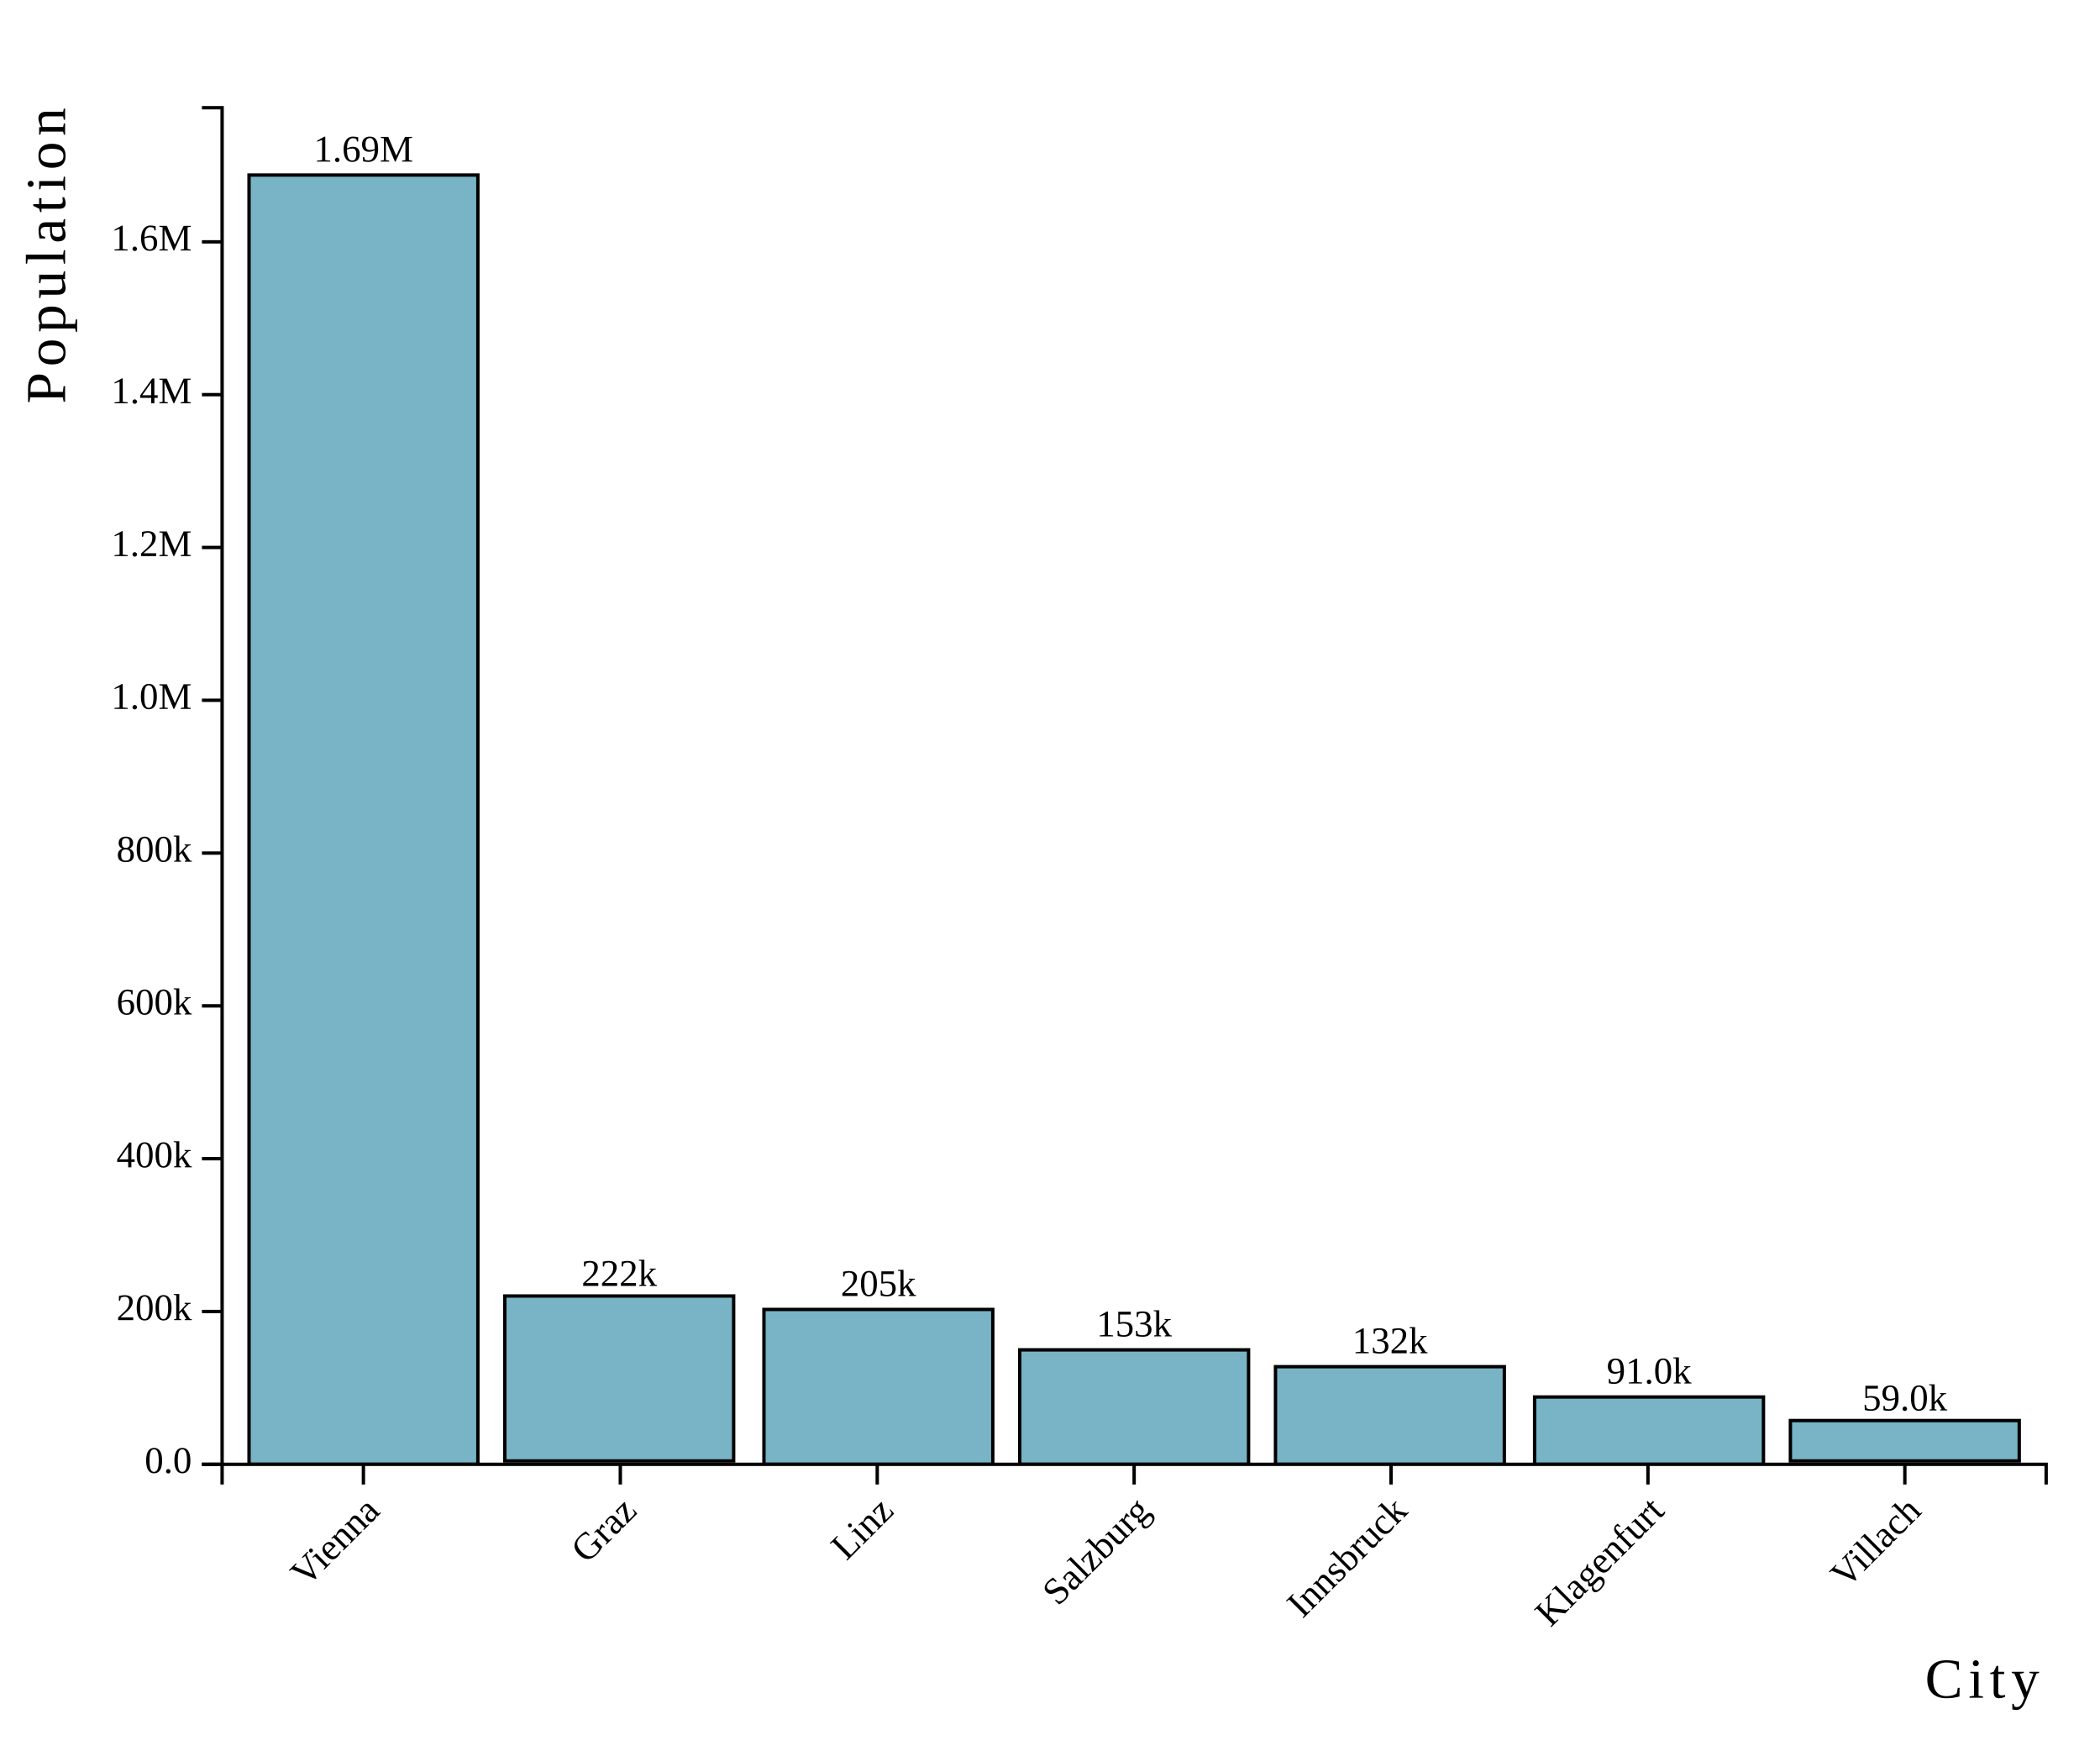
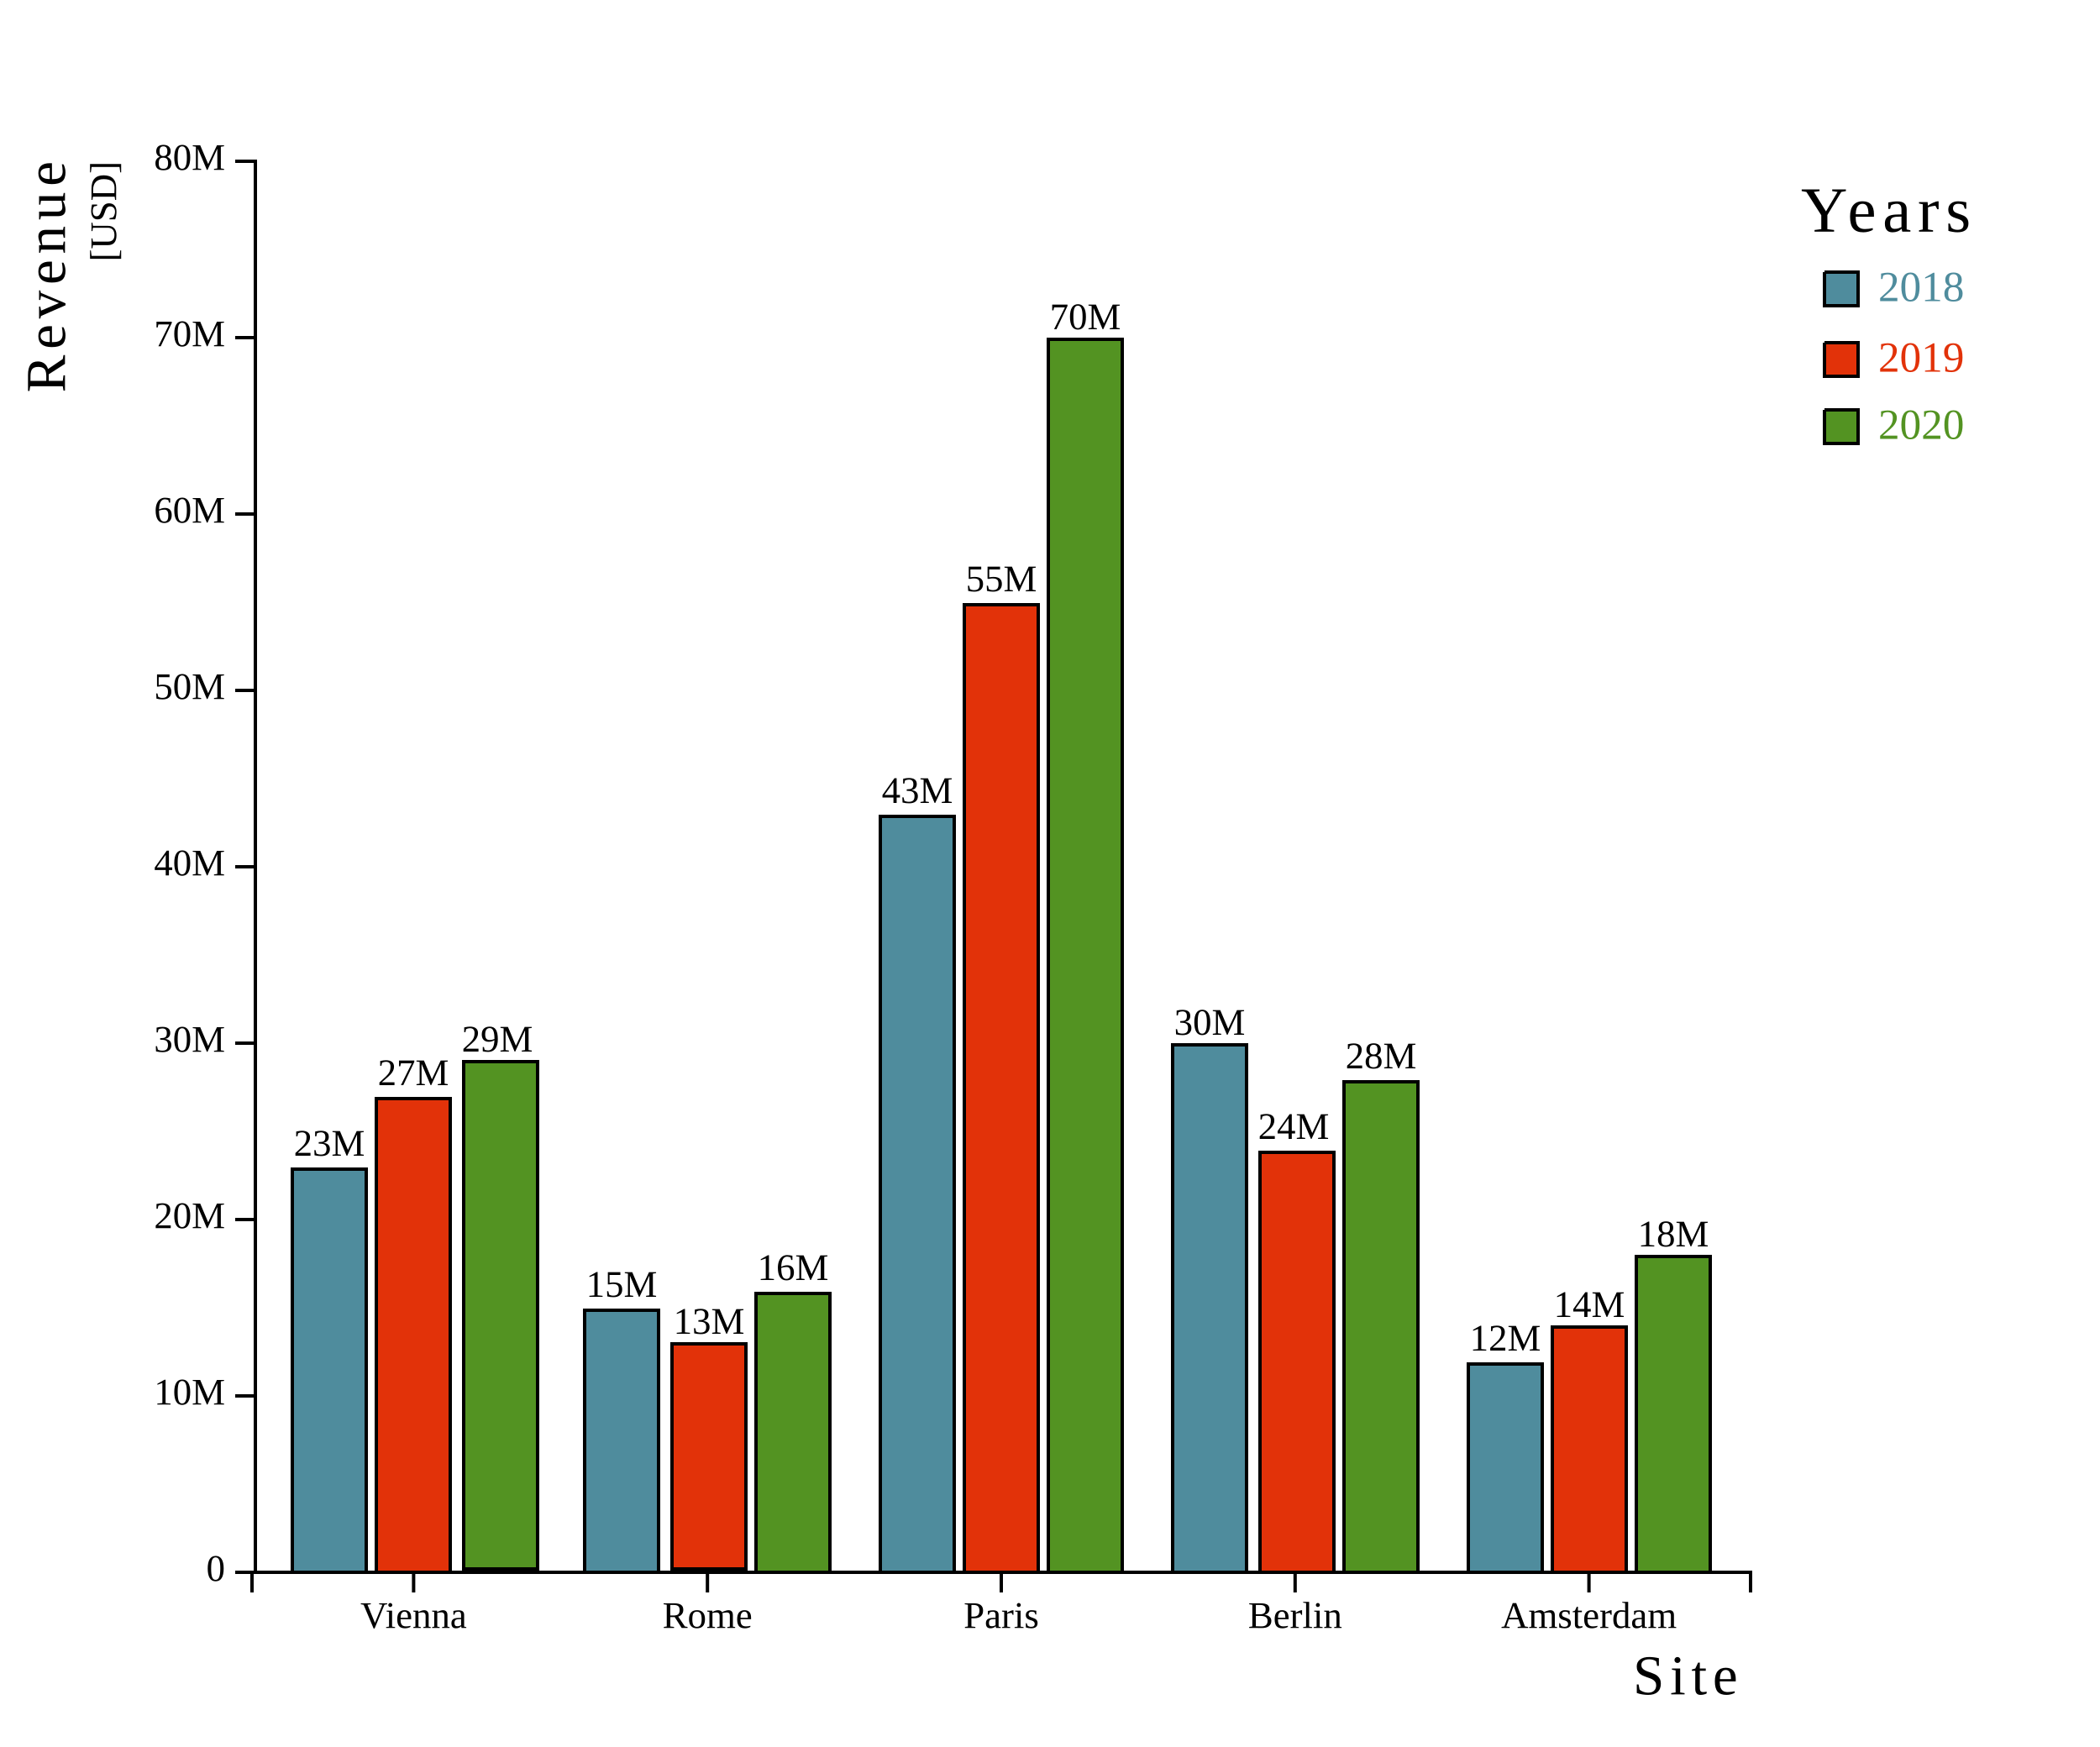
- <svg xmlns="http://www.w3.org/2000/svg" class="chart chart-cartesian chart-bar" data-flipped="false" x="0" y="0" width="624" height="520" display="grid" overflow="hidden">
-   <svg class="draw-area" x="66" y="32" width="542" height="403" display="grid">
-     <rect class="background" x="0" y="0" width="542" height="403" opacity="0" />
-     <g class="series-bar" transform="matrix(1, 0, 0, 1, 0, 0)">
-       <rect class="bar" x="8" y="20" width="68" height="383" data-style="categorical-0" data-category="Vienna" data-key="Vienna" stroke="rgb(0, 0, 0)" fill="rgb(120, 180, 198)" />
-       <rect class="bar" x="84" y="353" width="68" height="49" data-style="categorical-0" data-category="Graz" data-key="Graz" stroke="rgb(0, 0, 0)" fill="rgb(120, 180, 198)" />
-       <rect class="bar" x="161" y="357" width="68" height="46" data-style="categorical-0" data-category="Linz" data-key="Linz" stroke="rgb(0, 0, 0)" fill="rgb(120, 180, 198)" />
-       <rect class="bar" x="237" y="369" width="68" height="34" data-style="categorical-0" data-category="Salzburg" data-key="Salzburg" stroke="rgb(0, 0, 0)" fill="rgb(120, 180, 198)" />
-       <rect class="bar" x="313" y="374" width="68" height="29" data-style="categorical-0" data-category="Innsbruck" data-key="Innsbruck" stroke="rgb(0, 0, 0)" fill="rgb(120, 180, 198)" />
-       <rect class="bar" x="390" y="383" width="68" height="20" data-style="categorical-0" data-category="Klagenfurt" data-key="Klagenfurt" stroke="rgb(0, 0, 0)" fill="rgb(120, 180, 198)" />
-       <rect class="bar" x="466" y="390" width="68" height="12" data-style="categorical-0" data-category="Villach" data-key="Villach" stroke="rgb(0, 0, 0)" fill="rgb(120, 180, 198)" />
-     </g>
-     <g class="series-label series-label-bar" transform="matrix(1, 0, 0, 1, 0, 0)" font-size="11.2px" pointer-events="none">
-       <text class="label" transform="matrix(1, 0, 0, 1, 42, 16)" font-size="1em" opacity="1" data-key="Vienna" data-align-h="center" data-align-v="top" display="block" text-anchor="middle" white-space="nowrap">1.69M</text>
-       <text class="label" transform="matrix(1, 0, 0, 1, 118, 350)" font-size="1em" opacity="1" data-key="Graz" data-align-h="center" data-align-v="top" display="block" text-anchor="middle" white-space="nowrap">222k</text>
-       <text class="label" transform="matrix(1, 0, 0, 1, 195, 353)" font-size="1em" opacity="1" data-key="Linz" data-align-h="center" data-align-v="top" display="block" text-anchor="middle" white-space="nowrap">205k</text>
-       <text class="label" transform="matrix(1, 0, 0, 1, 271, 365)" font-size="1em" opacity="1" data-key="Salzburg" data-align-h="center" data-align-v="top" display="block" text-anchor="middle" white-space="nowrap">153k</text>
-       <text class="label" transform="matrix(1, 0, 0, 1, 347, 370)" font-size="1em" opacity="1" data-key="Innsbruck" data-align-h="center" data-align-v="top" display="block" text-anchor="middle" white-space="nowrap">132k</text>
-       <text class="label" transform="matrix(1, 0, 0, 1, 424, 379)" font-size="1em" opacity="1" data-key="Klagenfurt" data-align-h="center" data-align-v="top" display="block" text-anchor="middle" white-space="nowrap">91.0k</text>
-       <text class="label" transform="matrix(1, 0, 0, 1, 500, 387)" font-size="1em" opacity="1" data-key="Villach" data-align-h="center" data-align-v="top" display="block" text-anchor="middle" white-space="nowrap">59.0k</text>
+ <svg xmlns="http://www.w3.org/2000/svg" class="chart chart-cartesian chart-bar-grouped" data-flipped="false" x="0" y="0" viewBox="0, 0, 625, 520" display="grid" overflow="visible">
+   <svg class="draw-area" x="75" y="48" width="446" height="420" display="grid" overflow="visible">
+     <rect class="background" x="0" y="0" width="446" height="420" opacity="0" overflow="visible" />
+     <g class="series-bar series-bar-grouped" transform="matrix(1, 0, 0, 1, 0, 0)" overflow="visible">
+       <rect class="bar" x="12" y="300" width="22" height="120" data-style="categorical-0" data-category="Vienna" data-key="Vienna/2018" data-subcategory="2018" fill="rgb(79, 140, 157)" overflow="visible" stroke="rgb(0, 0, 0)" />
+       <rect class="bar" x="37" y="279" width="22" height="141" data-style="categorical-1" data-category="Vienna" data-key="Vienna/2019" data-subcategory="2019" fill="rgb(226, 50, 9)" overflow="visible" stroke="rgb(0, 0, 0)" />
+       <rect class="bar" x="63" y="268" width="22" height="151" data-style="categorical-2" data-category="Vienna" data-key="Vienna/2020" data-subcategory="2020" fill="rgb(83, 147, 34)" overflow="visible" stroke="rgb(0, 0, 0)" />
+       <rect class="bar" x="99" y="342" width="22" height="78" data-style="categorical-0" data-category="Rome" data-key="Rome/2018" data-subcategory="2018" fill="rgb(79, 140, 157)" overflow="visible" stroke="rgb(0, 0, 0)" />
+       <rect class="bar" x="125" y="352" width="22" height="67" data-style="categorical-1" data-category="Rome" data-key="Rome/2019" data-subcategory="2019" fill="rgb(226, 50, 9)" overflow="visible" stroke="rgb(0, 0, 0)" />
+       <rect class="bar" x="150" y="337" width="22" height="83" data-style="categorical-2" data-category="Rome" data-key="Rome/2020" data-subcategory="2020" fill="rgb(83, 147, 34)" overflow="visible" stroke="rgb(0, 0, 0)" />
+       <rect class="bar" x="187" y="195" width="22" height="225" data-style="categorical-0" data-category="Paris" data-key="Paris/2018" data-subcategory="2018" fill="rgb(79, 140, 157)" overflow="visible" stroke="rgb(0, 0, 0)" />
+       <rect class="bar" x="212" y="132" width="22" height="288" data-style="categorical-1" data-category="Paris" data-key="Paris/2019" data-subcategory="2019" fill="rgb(226, 50, 9)" overflow="visible" stroke="rgb(0, 0, 0)" />
+       <rect class="bar" x="237" y="53" width="22" height="367" data-style="categorical-2" data-category="Paris" data-key="Paris/2020" data-subcategory="2020" fill="rgb(83, 147, 34)" overflow="visible" stroke="rgb(0, 0, 0)" />
+       <rect class="bar" x="274" y="263" width="22" height="157" data-style="categorical-0" data-category="Berlin" data-key="Berlin/2018" data-subcategory="2018" fill="rgb(79, 140, 157)" overflow="visible" stroke="rgb(0, 0, 0)" />
+       <rect class="bar" x="300" y="295" width="22" height="125" data-style="categorical-1" data-category="Berlin" data-key="Berlin/2019" data-subcategory="2019" fill="rgb(226, 50, 9)" overflow="visible" stroke="rgb(0, 0, 0)" />
+       <rect class="bar" x="325" y="274" width="22" height="146" data-style="categorical-2" data-category="Berlin" data-key="Berlin/2020" data-subcategory="2020" fill="rgb(83, 147, 34)" overflow="visible" stroke="rgb(0, 0, 0)" />
+       <rect class="bar" x="362" y="358" width="22" height="62" data-style="categorical-0" data-category="Amsterdam" data-key="Amsterdam/2018" data-subcategory="2018" fill="rgb(79, 140, 157)" overflow="visible" stroke="rgb(0, 0, 0)" />
+       <rect class="bar" x="387" y="347" width="22" height="73" data-style="categorical-1" data-category="Amsterdam" data-key="Amsterdam/2019" data-subcategory="2019" fill="rgb(226, 50, 9)" overflow="visible" stroke="rgb(0, 0, 0)" />
+       <rect class="bar" x="412" y="326" width="22" height="94" data-style="categorical-2" data-category="Amsterdam" data-key="Amsterdam/2020" data-subcategory="2020" fill="rgb(83, 147, 34)" overflow="visible" stroke="rgb(0, 0, 0)" />
+     </g>
+     <g class="series-label series-label-bar" transform="matrix(1, 0, 0, 1, 0, 0)" font-size="11.2px" overflow="visible" pointer-events="none">
+       <text class="label" transform="matrix(1, 0, 0, 1, 23, 296)" font-size="1em" opacity="1" data-key="Vienna/2018" data-align-h="center" data-align-v="top" display="block" overflow="visible" text-anchor="middle" white-space="nowrap">23M</text>
+       <text class="label" transform="matrix(1, 0, 0, 1, 48, 275)" font-size="1em" opacity="1" data-key="Vienna/2019" data-align-h="center" data-align-v="top" display="block" overflow="visible" text-anchor="middle" white-space="nowrap">27M</text>
+       <text class="label" transform="matrix(1, 0, 0, 1, 73, 265)" font-size="1em" opacity="1" data-key="Vienna/2020" data-align-h="center" data-align-v="top" display="block" overflow="visible" text-anchor="middle" white-space="nowrap">29M</text>
+       <text class="label" transform="matrix(1, 0, 0, 1, 110, 338)" font-size="1em" opacity="1" data-key="Rome/2018" data-align-h="center" data-align-v="top" display="block" overflow="visible" text-anchor="middle" white-space="nowrap">15M</text>
+       <text class="label" transform="matrix(1, 0, 0, 1, 136, 349)" font-size="1em" opacity="1" data-key="Rome/2019" data-align-h="center" data-align-v="top" display="block" overflow="visible" text-anchor="middle" white-space="nowrap">13M</text>
+       <text class="label" transform="matrix(1, 0, 0, 1, 161, 333)" font-size="1em" opacity="1" data-key="Rome/2020" data-align-h="center" data-align-v="top" display="block" overflow="visible" text-anchor="middle" white-space="nowrap">16M</text>
+       <text class="label" transform="matrix(1, 0, 0, 1, 198, 191)" font-size="1em" opacity="1" data-key="Paris/2018" data-align-h="center" data-align-v="top" display="block" overflow="visible" text-anchor="middle" white-space="nowrap">43M</text>
+       <text class="label" transform="matrix(1, 0, 0, 1, 223, 128)" font-size="1em" opacity="1" data-key="Paris/2019" data-align-h="center" data-align-v="top" display="block" overflow="visible" text-anchor="middle" white-space="nowrap">55M</text>
+       <text class="label" transform="matrix(1, 0, 0, 1, 248, 50)" font-size="1em" opacity="1" data-key="Paris/2020" data-align-h="center" data-align-v="top" display="block" overflow="visible" text-anchor="middle" white-space="nowrap">70M</text>
+       <text class="label" transform="matrix(1, 0, 0, 1, 285, 260)" font-size="1em" opacity="1" data-key="Berlin/2018" data-align-h="center" data-align-v="top" display="block" overflow="visible" text-anchor="middle" white-space="nowrap">30M</text>
+       <text class="label" transform="matrix(1, 0, 0, 1, 310, 291)" font-size="1em" opacity="1" data-key="Berlin/2019" data-align-h="center" data-align-v="top" display="block" overflow="visible" text-anchor="middle" white-space="nowrap">24M</text>
+       <text class="label" transform="matrix(1, 0, 0, 1, 336, 270)" font-size="1em" opacity="1" data-key="Berlin/2020" data-align-h="center" data-align-v="top" display="block" overflow="visible" text-anchor="middle" white-space="nowrap">28M</text>
+       <text class="label" transform="matrix(1, 0, 0, 1, 373, 354)" font-size="1em" opacity="1" data-key="Amsterdam/2018" data-align-h="center" data-align-v="top" display="block" overflow="visible" text-anchor="middle" white-space="nowrap">12M</text>
+       <text class="label" transform="matrix(1, 0, 0, 1, 398, 344)" font-size="1em" opacity="1" data-key="Amsterdam/2019" data-align-h="center" data-align-v="top" display="block" overflow="visible" text-anchor="middle" white-space="nowrap">14M</text>
+       <text class="label" transform="matrix(1, 0, 0, 1, 423, 323)" font-size="1em" opacity="1" data-key="Amsterdam/2020" data-align-h="center" data-align-v="top" display="block" overflow="visible" text-anchor="middle" white-space="nowrap">18M</text>
    </g>
  </svg>
-   <g class="axis axis-left axis-y" transform="matrix(1, 0, 0, 1, 8, 32)" display="grid" font-size="11.2px">
-     <g class="ticks-transform" transform="matrix(1, 0, 0, 1, 24, 0)">
-       <g class="ticks" transform="matrix(1, 0, 0, 1, 34, 0)">
-         <path class="domain" d="M-6,403H0V0H-6" fill="none" stroke="rgb(0, 0, 0)" />
-         <g class="tick" transform="matrix(1, 0, 0, 1, 0, 403)" data-key="0">
-           <line x2="-6" stroke="rgb(0, 0, 0)" />
-           <g class="pivot" transform="matrix(1, 0, 0, 1, -9, 0)">
-             <text display="block" dominant-baseline="middle" text-anchor="end" white-space="nowrap">0.0</text>
-           </g>
-           <g class="pivot" />
-           <g class="pivot" />
-           <g class="pivot" />
-           <g class="pivot" />
-           <g class="pivot" />
-           <g class="pivot" />
-           <g class="pivot" />
-           <g class="pivot" />
-           <g class="pivot" />
-           <g class="pivot" />
-           <g class="pivot" />
-           <g class="pivot" />
-           <g class="pivot" />
-         </g>
-         <g class="tick" transform="matrix(1, 0, 0, 1, 0, 357.606)" data-key="200000">
-           <line x2="-6" stroke="rgb(0, 0, 0)" />
-           <g class="pivot" transform="matrix(1, 0, 0, 1, -9, 0)">
-             <text display="block" dominant-baseline="middle" text-anchor="end" white-space="nowrap">200k</text>
-           </g>
-           <g class="pivot" />
-           <g class="pivot" />
-           <g class="pivot" />
-           <g class="pivot" />
-           <g class="pivot" />
-           <g class="pivot" />
-           <g class="pivot" />
-           <g class="pivot" />
-           <g class="pivot" />
-           <g class="pivot" />
-           <g class="pivot" />
-           <g class="pivot" />
-           <g class="pivot" />
-         </g>
-         <g class="tick" transform="matrix(1, 0, 0, 1, 0, 312.211)" data-key="400000">
-           <line x2="-6" stroke="rgb(0, 0, 0)" />
-           <g class="pivot" transform="matrix(1, 0, 0, 1, -9, 0)">
-             <text display="block" dominant-baseline="middle" text-anchor="end" white-space="nowrap">400k</text>
-           </g>
-           <g class="pivot" />
-           <g class="pivot" />
-           <g class="pivot" />
-           <g class="pivot" />
-           <g class="pivot" />
-           <g class="pivot" />
-           <g class="pivot" />
-           <g class="pivot" />
-           <g class="pivot" />
-           <g class="pivot" />
-           <g class="pivot" />
-           <g class="pivot" />
-           <g class="pivot" />
-         </g>
-         <g class="tick" transform="matrix(1, 0, 0, 1, 0, 266.817)" data-key="600000">
-           <line x2="-6" stroke="rgb(0, 0, 0)" />
-           <g class="pivot" transform="matrix(1, 0, 0, 1, -9, 0)">
-             <text display="block" dominant-baseline="middle" text-anchor="end" white-space="nowrap">600k</text>
-           </g>
-           <g class="pivot" />
-           <g class="pivot" />
-           <g class="pivot" />
-           <g class="pivot" />
-           <g class="pivot" />
-           <g class="pivot" />
-           <g class="pivot" />
-           <g class="pivot" />
-           <g class="pivot" />
-           <g class="pivot" />
-           <g class="pivot" />
-           <g class="pivot" />
-           <g class="pivot" />
-         </g>
-         <g class="tick" transform="matrix(1, 0, 0, 1, 0, 221.422)" data-key="800000">
-           <line x2="-6" stroke="rgb(0, 0, 0)" />
-           <g class="pivot" transform="matrix(1, 0, 0, 1, -9, 0)">
-             <text display="block" dominant-baseline="middle" text-anchor="end" white-space="nowrap">800k</text>
-           </g>
-           <g class="pivot" />
-           <g class="pivot" />
-           <g class="pivot" />
-           <g class="pivot" />
-           <g class="pivot" />
-           <g class="pivot" />
-           <g class="pivot" />
-           <g class="pivot" />
-           <g class="pivot" />
-           <g class="pivot" />
-           <g class="pivot" />
-           <g class="pivot" />
-           <g class="pivot" />
-         </g>
-         <g class="tick" transform="matrix(1, 0, 0, 1, 0, 176.028)" data-key="1000000">
-           <line x2="-6" stroke="rgb(0, 0, 0)" />
-           <g class="pivot" transform="matrix(1, 0, 0, 1, -9, 0)">
-             <text display="block" dominant-baseline="middle" text-anchor="end" white-space="nowrap">1.0M</text>
-           </g>
-           <g class="pivot" />
-           <g class="pivot" />
-           <g class="pivot" />
-           <g class="pivot" />
-           <g class="pivot" />
-           <g class="pivot" />
-           <g class="pivot" />
-           <g class="pivot" />
-           <g class="pivot" />
-           <g class="pivot" />
-           <g class="pivot" />
-           <g class="pivot" />
-           <g class="pivot" />
-         </g>
-         <g class="tick" transform="matrix(1, 0, 0, 1, 0, 130.634)" data-key="1200000">
-           <line x2="-6" stroke="rgb(0, 0, 0)" />
-           <g class="pivot" transform="matrix(1, 0, 0, 1, -9, 0)">
-             <text display="block" dominant-baseline="middle" text-anchor="end" white-space="nowrap">1.2M</text>
-           </g>
-           <g class="pivot" />
-           <g class="pivot" />
-           <g class="pivot" />
-           <g class="pivot" />
-           <g class="pivot" />
-           <g class="pivot" />
-           <g class="pivot" />
-           <g class="pivot" />
-           <g class="pivot" />
-           <g class="pivot" />
-           <g class="pivot" />
-           <g class="pivot" />
-           <g class="pivot" />
-         </g>
-         <g class="tick" transform="matrix(1, 0, 0, 1, 0, 85.2393)" data-key="1400000">
-           <line x2="-6" stroke="rgb(0, 0, 0)" />
-           <g class="pivot" transform="matrix(1, 0, 0, 1, -9, 0)">
-             <text display="block" dominant-baseline="middle" text-anchor="end" white-space="nowrap">1.4M</text>
-           </g>
-           <g class="pivot" />
-           <g class="pivot" />
-           <g class="pivot" />
-           <g class="pivot" />
-           <g class="pivot" />
-           <g class="pivot" />
-           <g class="pivot" />
-           <g class="pivot" />
-           <g class="pivot" />
-           <g class="pivot" />
-           <g class="pivot" />
-           <g class="pivot" />
-           <g class="pivot" />
-         </g>
-         <g class="tick" transform="matrix(1, 0, 0, 1, 0, 39.8449)" data-key="1600000">
-           <line x2="-6" stroke="rgb(0, 0, 0)" />
-           <g class="pivot" transform="matrix(1, 0, 0, 1, -9, 0)">
-             <text display="block" dominant-baseline="middle" text-anchor="end" white-space="nowrap">1.6M</text>
-           </g>
-           <g class="pivot" />
-           <g class="pivot" />
-           <g class="pivot" />
-           <g class="pivot" />
-           <g class="pivot" />
-           <g class="pivot" />
-           <g class="pivot" />
-           <g class="pivot" />
-           <g class="pivot" />
-           <g class="pivot" />
-           <g class="pivot" />
-           <g class="pivot" />
-           <g class="pivot" />
-         </g>
+   <g class="header" transform="matrix(1, 0, 0, 1, 8, 32)" display="grid" overflow="visible">
+     <g class="title" transform="matrix(1, 0, 0, 1, 301, 0)" overflow="visible">
+       <text display="block" dominant-baseline="hanging" font-size="24px" letter-spacing="2.4px" overflow="visible" white-space="nowrap" />
+     </g>
+     <g class="subtitle" transform="matrix(1, 0, 0, 1, 301, 0)" overflow="visible">
+       <text display="block" dominant-baseline="hanging" overflow="visible" white-space="nowrap" />
+     </g>
+   </g>
+   <g class="legend" transform="matrix(1, 0, 0, 1, 530, 56)" cursor="default" display="flex" font-size="12.8px" overflow="visible">
+     <text class="title" transform="matrix(1, 0, 0, 1, 6, 0)" dominant-baseline="hanging" font-size="19.2px" letter-spacing="1.92px" overflow="visible" white-space="nowrap">Years</text>
+     <g class="items" transform="matrix(1, 0, 0, 1, 10, 22)" display="flex" overflow="visible">
+       <g class="legend-item" data-style="categorical-0" data-key="2018" transform="matrix(1, 0, 0, 1, 3, 3)" fill="rgb(79, 140, 157)" display="flex" overflow="visible" stroke="rgb(79, 140, 157)">
+         <path class="symbol" transform="matrix(1, 0, 0, 1, 0, 0)" d="M 0 0 h 10 v 10 h -10 v -10" overflow="visible" stroke="rgb(0, 0, 0)" />
+         <text class="label" transform="matrix(1, 0, 0, 1, 16, 0)" dominant-baseline="hanging" overflow="visible" stroke="none" white-space="nowrap">2018</text>
      </g>
-     </g>
-     <g class="title" transform="matrix(1, 0, 0, 1, 0, 0)">
-       <text display="block" dominant-baseline="hanging" font-size="16.8px" letter-spacing="1.68px" text-anchor="end" white-space="nowrap" transform="matrix(6.12323e-17, -1, 1, 6.12323e-17, 0, 0)">Population</text>
-     </g>
-     <g class="subtitle" transform="matrix(1, 0, 0, 1, 19, 0)">
-       <text display="block" dominant-baseline="hanging" text-anchor="end" white-space="nowrap" transform="matrix(6.12323e-17, -1, 1, 6.12323e-17, 0, 0)" />
+       <g class="legend-item" data-style="categorical-1" data-key="2019" transform="matrix(1, 0, 0, 1, 3, 24)" fill="rgb(226, 50, 9)" display="flex" overflow="visible" stroke="rgb(226, 50, 9)">
+         <path class="symbol" transform="matrix(1, 0, 0, 1, 0, 0)" d="M 0 0 h 10 v 10 h -10 v -10" overflow="visible" stroke="rgb(0, 0, 0)" />
+         <text class="label" transform="matrix(1, 0, 0, 1, 16, 0)" dominant-baseline="hanging" overflow="visible" stroke="none" white-space="nowrap">2019</text>
+       </g>
+       <g class="legend-item" data-style="categorical-2" data-key="2020" transform="matrix(1, 0, 0, 1, 3, 44)" fill="rgb(83, 147, 34)" display="flex" overflow="visible" stroke="rgb(83, 147, 34)">
+         <path class="symbol" transform="matrix(1, 0, 0, 1, 0, 0)" d="M 0 0 h 10 v 10 h -10 v -10" overflow="visible" stroke="rgb(0, 0, 0)" />
+         <text class="label" transform="matrix(1, 0, 0, 1, 16, 0)" dominant-baseline="hanging" overflow="visible" stroke="none" white-space="nowrap">2020</text>
+       </g>
    </g>
  </g>
-   <g class="axis axis-bottom axis-x" transform="matrix(1, 0, 0, 1, 66, 435)" display="grid" font-size="11.2px">
-     <g class="ticks-transform" transform="matrix(1, 0, 0, 1, 0, 0)">
-       <g class="ticks" transform="matrix(1, 0, 0, 1, 0, 0)">
-         <path class="domain" d="M0,6V0H542V6" fill="none" stroke="rgb(0, 0, 0)" />
-         <g class="tick" transform="matrix(1, 0, 0, 1, 41.9859, 0)" data-key="Vienna">
-           <line y2="6" stroke="rgb(0, 0, 0)" />
-           <g class="pivot" transform="matrix(1, 0, 0, 1, 0, 9)">
-             <text display="block" dominant-baseline="hanging" text-anchor="end" white-space="nowrap" transform="matrix(0.707107, -0.707107, 0.707107, 0.707107, 0, 0)">Vienna</text>
-           </g>
-           <g class="pivot" />
-           <g class="pivot" />
-           <g class="pivot" />
-           <g class="pivot" />
-           <g class="pivot" />
-           <g class="pivot" />
-           <g class="pivot" />
-           <g class="pivot" />
-           <g class="pivot" />
-           <g class="pivot" />
-           <g class="pivot" />
-           <g class="pivot" />
-           <g class="pivot" />
-         </g>
-         <g class="tick" transform="matrix(1, 0, 0, 1, 118.324, 0)" data-key="Graz">
-           <line y2="6" stroke="rgb(0, 0, 0)" />
-           <g class="pivot" transform="matrix(1, 0, 0, 1, 0, 9)">
-             <text display="block" dominant-baseline="hanging" text-anchor="end" white-space="nowrap" transform="matrix(0.707107, -0.707107, 0.707107, 0.707107, 0, 0)">Graz</text>
-           </g>
-           <g class="pivot" />
-           <g class="pivot" />
-           <g class="pivot" />
-           <g class="pivot" />
-           <g class="pivot" />
-           <g class="pivot" />
-           <g class="pivot" />
-           <g class="pivot" />
-           <g class="pivot" />
-           <g class="pivot" />
-           <g class="pivot" />
-           <g class="pivot" />
-           <g class="pivot" />
-         </g>
-         <g class="tick" transform="matrix(1, 0, 0, 1, 194.662, 0)" data-key="Linz">
-           <line y2="6" stroke="rgb(0, 0, 0)" />
-           <g class="pivot" transform="matrix(1, 0, 0, 1, 0, 9)">
-             <text display="block" dominant-baseline="hanging" text-anchor="end" white-space="nowrap" transform="matrix(0.707107, -0.707107, 0.707107, 0.707107, 0, 0)">Linz</text>
-           </g>
-           <g class="pivot" />
-           <g class="pivot" />
-           <g class="pivot" />
-           <g class="pivot" />
-           <g class="pivot" />
-           <g class="pivot" />
-           <g class="pivot" />
-           <g class="pivot" />
-           <g class="pivot" />
-           <g class="pivot" />
-           <g class="pivot" />
-           <g class="pivot" />
-           <g class="pivot" />
-         </g>
-         <g class="tick" transform="matrix(1, 0, 0, 1, 271, 0)" data-key="Salzburg">
-           <line y2="6" stroke="rgb(0, 0, 0)" />
-           <g class="pivot" transform="matrix(1, 0, 0, 1, 0, 9)">
-             <text display="block" dominant-baseline="hanging" text-anchor="end" white-space="nowrap" transform="matrix(0.707107, -0.707107, 0.707107, 0.707107, 0, 0)">Salzburg</text>
-           </g>
-           <g class="pivot" />
-           <g class="pivot" />
-           <g class="pivot" />
-           <g class="pivot" />
-           <g class="pivot" />
-           <g class="pivot" />
-           <g class="pivot" />
-           <g class="pivot" />
-           <g class="pivot" />
-           <g class="pivot" />
-           <g class="pivot" />
-           <g class="pivot" />
-           <g class="pivot" />
-         </g>
-         <g class="tick" transform="matrix(1, 0, 0, 1, 347.338, 0)" data-key="Innsbruck">
-           <line y2="6" stroke="rgb(0, 0, 0)" />
-           <g class="pivot" transform="matrix(1, 0, 0, 1, 0, 9)">
-             <text display="block" dominant-baseline="hanging" text-anchor="end" white-space="nowrap" transform="matrix(0.707107, -0.707107, 0.707107, 0.707107, 0, 0)">Innsbruck</text>
-           </g>
-           <g class="pivot" />
-           <g class="pivot" />
-           <g class="pivot" />
-           <g class="pivot" />
-           <g class="pivot" />
-           <g class="pivot" />
-           <g class="pivot" />
-           <g class="pivot" />
-           <g class="pivot" />
-           <g class="pivot" />
-           <g class="pivot" />
-           <g class="pivot" />
-           <g class="pivot" />
-         </g>
-         <g class="tick" transform="matrix(1, 0, 0, 1, 423.676, 0)" data-key="Klagenfurt">
-           <line y2="6" stroke="rgb(0, 0, 0)" />
-           <g class="pivot" transform="matrix(1, 0, 0, 1, 0, 9)">
-             <text display="block" dominant-baseline="hanging" text-anchor="end" white-space="nowrap" transform="matrix(0.707107, -0.707107, 0.707107, 0.707107, 0, 0)">Klagenfurt</text>
-           </g>
-           <g class="pivot" />
-           <g class="pivot" />
-           <g class="pivot" />
-           <g class="pivot" />
-           <g class="pivot" />
-           <g class="pivot" />
-           <g class="pivot" />
-           <g class="pivot" />
-           <g class="pivot" />
-           <g class="pivot" />
-           <g class="pivot" />
-           <g class="pivot" />
-           <g class="pivot" />
-         </g>
-         <g class="tick" transform="matrix(1, 0, 0, 1, 500.014, 0)" data-key="Villach">
-           <line y2="6" stroke="rgb(0, 0, 0)" />
-           <g class="pivot" transform="matrix(1, 0, 0, 1, 0, 9)">
-             <text display="block" dominant-baseline="hanging" text-anchor="end" white-space="nowrap" transform="matrix(0.707107, -0.707107, 0.707107, 0.707107, 0, 0)">Villach</text>
-           </g>
-           <g class="pivot" />
-           <g class="pivot" />
-           <g class="pivot" />
-           <g class="pivot" />
-           <g class="pivot" />
-           <g class="pivot" />
-           <g class="pivot" />
-           <g class="pivot" />
-           <g class="pivot" />
-           <g class="pivot" />
-           <g class="pivot" />
-           <g class="pivot" />
-           <g class="pivot" />
+   <g class="axis axis-left axis-y" transform="matrix(1, 0, 0, 1, 8, 48)" display="grid" font-size="11.2px" overflow="visible">
+     <g class="ticks-transform" transform="matrix(1, 0, 0, 1, 37, 0)" overflow="visible">
+       <g class="ticks" transform="matrix(1, 0, 0, 1, 31, 0)" overflow="visible">
+         <path class="domain" d="M-6,420H0V0H-6" fill="none" overflow="visible" stroke="rgb(0, 0, 0)" />
+         <g class="tick" transform="matrix(1, 0, 0, 1, 0, 420)" data-key="0" overflow="visible">
+           <line x2="-6" overflow="visible" stroke="rgb(0, 0, 0)" />
+           <g class="pivot" transform="matrix(1, 0, 0, 1, -9, 0)" overflow="visible">
+             <text display="block" dominant-baseline="middle" overflow="visible" text-anchor="end" white-space="nowrap">0</text>
+           </g>
+           <g class="pivot" overflow="visible" />
+           <g class="pivot" overflow="visible" />
+           <g class="pivot" overflow="visible" />
+           <g class="pivot" overflow="visible" />
+           <g class="pivot" overflow="visible" />
+           <g class="pivot" overflow="visible" />
+           <g class="pivot" overflow="visible" />
+           <g class="pivot" overflow="visible" />
+           <g class="pivot" overflow="visible" />
+           <g class="pivot" overflow="visible" />
+           <g class="pivot" overflow="visible" />
+           <g class="pivot" overflow="visible" />
+           <g class="pivot" overflow="visible" />
+           <g class="pivot" overflow="visible" />
+           <g class="pivot" overflow="visible" />
+           <g class="pivot" overflow="visible" />
+           <g class="pivot" overflow="visible" />
+           <g class="pivot" overflow="visible" />
+           <g class="pivot" overflow="visible" />
+         </g>
+         <g class="tick" transform="matrix(1, 0, 0, 1, 0, 367.5)" data-key="10000000" overflow="visible">
+           <line x2="-6" overflow="visible" stroke="rgb(0, 0, 0)" />
+           <g class="pivot" transform="matrix(1, 0, 0, 1, -9, 0)" overflow="visible">
+             <text display="block" dominant-baseline="middle" overflow="visible" text-anchor="end" white-space="nowrap">10M</text>
+           </g>
+           <g class="pivot" overflow="visible" />
+           <g class="pivot" overflow="visible" />
+           <g class="pivot" overflow="visible" />
+           <g class="pivot" overflow="visible" />
+           <g class="pivot" overflow="visible" />
+           <g class="pivot" overflow="visible" />
+           <g class="pivot" overflow="visible" />
+           <g class="pivot" overflow="visible" />
+           <g class="pivot" overflow="visible" />
+           <g class="pivot" overflow="visible" />
+           <g class="pivot" overflow="visible" />
+           <g class="pivot" overflow="visible" />
+           <g class="pivot" overflow="visible" />
+           <g class="pivot" overflow="visible" />
+           <g class="pivot" overflow="visible" />
+           <g class="pivot" overflow="visible" />
+           <g class="pivot" overflow="visible" />
+           <g class="pivot" overflow="visible" />
+           <g class="pivot" overflow="visible" />
+         </g>
+         <g class="tick" transform="matrix(1, 0, 0, 1, 0, 315)" data-key="20000000" overflow="visible">
+           <line x2="-6" overflow="visible" stroke="rgb(0, 0, 0)" />
+           <g class="pivot" transform="matrix(1, 0, 0, 1, -9, 0)" overflow="visible">
+             <text display="block" dominant-baseline="middle" overflow="visible" text-anchor="end" white-space="nowrap">20M</text>
+           </g>
+           <g class="pivot" overflow="visible" />
+           <g class="pivot" overflow="visible" />
+           <g class="pivot" overflow="visible" />
+           <g class="pivot" overflow="visible" />
+           <g class="pivot" overflow="visible" />
+           <g class="pivot" overflow="visible" />
+           <g class="pivot" overflow="visible" />
+           <g class="pivot" overflow="visible" />
+           <g class="pivot" overflow="visible" />
+           <g class="pivot" overflow="visible" />
+           <g class="pivot" overflow="visible" />
+           <g class="pivot" overflow="visible" />
+           <g class="pivot" overflow="visible" />
+           <g class="pivot" overflow="visible" />
+           <g class="pivot" overflow="visible" />
+           <g class="pivot" overflow="visible" />
+           <g class="pivot" overflow="visible" />
+           <g class="pivot" overflow="visible" />
+           <g class="pivot" overflow="visible" />
+         </g>
+         <g class="tick" transform="matrix(1, 0, 0, 1, 0, 262.5)" data-key="30000000" overflow="visible">
+           <line x2="-6" overflow="visible" stroke="rgb(0, 0, 0)" />
+           <g class="pivot" transform="matrix(1, 0, 0, 1, -9, 0)" overflow="visible">
+             <text display="block" dominant-baseline="middle" overflow="visible" text-anchor="end" white-space="nowrap">30M</text>
+           </g>
+           <g class="pivot" overflow="visible" />
+           <g class="pivot" overflow="visible" />
+           <g class="pivot" overflow="visible" />
+           <g class="pivot" overflow="visible" />
+           <g class="pivot" overflow="visible" />
+           <g class="pivot" overflow="visible" />
+           <g class="pivot" overflow="visible" />
+           <g class="pivot" overflow="visible" />
+           <g class="pivot" overflow="visible" />
+           <g class="pivot" overflow="visible" />
+           <g class="pivot" overflow="visible" />
+           <g class="pivot" overflow="visible" />
+           <g class="pivot" overflow="visible" />
+           <g class="pivot" overflow="visible" />
+           <g class="pivot" overflow="visible" />
+           <g class="pivot" overflow="visible" />
+           <g class="pivot" overflow="visible" />
+           <g class="pivot" overflow="visible" />
+           <g class="pivot" overflow="visible" />
+         </g>
+         <g class="tick" transform="matrix(1, 0, 0, 1, 0, 210)" data-key="40000000" overflow="visible">
+           <line x2="-6" overflow="visible" stroke="rgb(0, 0, 0)" />
+           <g class="pivot" transform="matrix(1, 0, 0, 1, -9, 0)" overflow="visible">
+             <text display="block" dominant-baseline="middle" overflow="visible" text-anchor="end" white-space="nowrap">40M</text>
+           </g>
+           <g class="pivot" overflow="visible" />
+           <g class="pivot" overflow="visible" />
+           <g class="pivot" overflow="visible" />
+           <g class="pivot" overflow="visible" />
+           <g class="pivot" overflow="visible" />
+           <g class="pivot" overflow="visible" />
+           <g class="pivot" overflow="visible" />
+           <g class="pivot" overflow="visible" />
+           <g class="pivot" overflow="visible" />
+           <g class="pivot" overflow="visible" />
+           <g class="pivot" overflow="visible" />
+           <g class="pivot" overflow="visible" />
+           <g class="pivot" overflow="visible" />
+           <g class="pivot" overflow="visible" />
+           <g class="pivot" overflow="visible" />
+           <g class="pivot" overflow="visible" />
+           <g class="pivot" overflow="visible" />
+           <g class="pivot" overflow="visible" />
+           <g class="pivot" overflow="visible" />
+         </g>
+         <g class="tick" transform="matrix(1, 0, 0, 1, 0, 157.5)" data-key="50000000" overflow="visible">
+           <line x2="-6" overflow="visible" stroke="rgb(0, 0, 0)" />
+           <g class="pivot" transform="matrix(1, 0, 0, 1, -9, 0)" overflow="visible">
+             <text display="block" dominant-baseline="middle" overflow="visible" text-anchor="end" white-space="nowrap">50M</text>
+           </g>
+           <g class="pivot" overflow="visible" />
+           <g class="pivot" overflow="visible" />
+           <g class="pivot" overflow="visible" />
+           <g class="pivot" overflow="visible" />
+           <g class="pivot" overflow="visible" />
+           <g class="pivot" overflow="visible" />
+           <g class="pivot" overflow="visible" />
+           <g class="pivot" overflow="visible" />
+           <g class="pivot" overflow="visible" />
+           <g class="pivot" overflow="visible" />
+           <g class="pivot" overflow="visible" />
+           <g class="pivot" overflow="visible" />
+           <g class="pivot" overflow="visible" />
+           <g class="pivot" overflow="visible" />
+           <g class="pivot" overflow="visible" />
+           <g class="pivot" overflow="visible" />
+           <g class="pivot" overflow="visible" />
+           <g class="pivot" overflow="visible" />
+           <g class="pivot" overflow="visible" />
+         </g>
+         <g class="tick" transform="matrix(1, 0, 0, 1, 0, 105)" data-key="60000000" overflow="visible">
+           <line x2="-6" overflow="visible" stroke="rgb(0, 0, 0)" />
+           <g class="pivot" transform="matrix(1, 0, 0, 1, -9, 0)" overflow="visible">
+             <text display="block" dominant-baseline="middle" overflow="visible" text-anchor="end" white-space="nowrap">60M</text>
+           </g>
+           <g class="pivot" overflow="visible" />
+           <g class="pivot" overflow="visible" />
+           <g class="pivot" overflow="visible" />
+           <g class="pivot" overflow="visible" />
+           <g class="pivot" overflow="visible" />
+           <g class="pivot" overflow="visible" />
+           <g class="pivot" overflow="visible" />
+           <g class="pivot" overflow="visible" />
+           <g class="pivot" overflow="visible" />
+           <g class="pivot" overflow="visible" />
+           <g class="pivot" overflow="visible" />
+           <g class="pivot" overflow="visible" />
+           <g class="pivot" overflow="visible" />
+           <g class="pivot" overflow="visible" />
+           <g class="pivot" overflow="visible" />
+           <g class="pivot" overflow="visible" />
+           <g class="pivot" overflow="visible" />
+           <g class="pivot" overflow="visible" />
+           <g class="pivot" overflow="visible" />
+         </g>
+         <g class="tick" transform="matrix(1, 0, 0, 1, 0, 52.5)" data-key="70000000" overflow="visible">
+           <line x2="-6" overflow="visible" stroke="rgb(0, 0, 0)" />
+           <g class="pivot" transform="matrix(1, 0, 0, 1, -9, 0)" overflow="visible">
+             <text display="block" dominant-baseline="middle" overflow="visible" text-anchor="end" white-space="nowrap">70M</text>
+           </g>
+           <g class="pivot" overflow="visible" />
+           <g class="pivot" overflow="visible" />
+           <g class="pivot" overflow="visible" />
+           <g class="pivot" overflow="visible" />
+           <g class="pivot" overflow="visible" />
+           <g class="pivot" overflow="visible" />
+           <g class="pivot" overflow="visible" />
+           <g class="pivot" overflow="visible" />
+           <g class="pivot" overflow="visible" />
+           <g class="pivot" overflow="visible" />
+           <g class="pivot" overflow="visible" />
+           <g class="pivot" overflow="visible" />
+           <g class="pivot" overflow="visible" />
+           <g class="pivot" overflow="visible" />
+           <g class="pivot" overflow="visible" />
+           <g class="pivot" overflow="visible" />
+           <g class="pivot" overflow="visible" />
+           <g class="pivot" overflow="visible" />
+           <g class="pivot" overflow="visible" />
+         </g>
+         <g class="tick" transform="matrix(1, 0, 0, 1, 0, 0)" data-key="80000000" overflow="visible">
+           <line x2="-6" overflow="visible" stroke="rgb(0, 0, 0)" />
+           <g class="pivot" transform="matrix(1, 0, 0, 1, -9, 0)" overflow="visible">
+             <text display="block" dominant-baseline="middle" overflow="visible" text-anchor="end" white-space="nowrap">80M</text>
+           </g>
+           <g class="pivot" overflow="visible" />
+           <g class="pivot" overflow="visible" />
+           <g class="pivot" overflow="visible" />
+           <g class="pivot" overflow="visible" />
+           <g class="pivot" overflow="visible" />
+           <g class="pivot" overflow="visible" />
+           <g class="pivot" overflow="visible" />
+           <g class="pivot" overflow="visible" />
+           <g class="pivot" overflow="visible" />
+           <g class="pivot" overflow="visible" />
+           <g class="pivot" overflow="visible" />
+           <g class="pivot" overflow="visible" />
+           <g class="pivot" overflow="visible" />
+           <g class="pivot" overflow="visible" />
+           <g class="pivot" overflow="visible" />
+           <g class="pivot" overflow="visible" />
+           <g class="pivot" overflow="visible" />
+           <g class="pivot" overflow="visible" />
+           <g class="pivot" overflow="visible" />
        </g>
      </g>
    </g>
-     <g class="title" transform="matrix(1, 0, 0, 1, 506, 58)">
-       <text display="block" dominant-baseline="hanging" font-size="16.8px" letter-spacing="1.68px" white-space="nowrap">City</text>
-     </g>
-     <g class="subtitle" transform="matrix(1, 0, 0, 1, 542, 77)">
-       <text display="block" dominant-baseline="hanging" white-space="nowrap" />
+     <g class="title" transform="matrix(1, 0, 0, 1, 0, 0)" overflow="visible">
+       <text display="block" dominant-baseline="hanging" font-size="16.8px" letter-spacing="1.68px" overflow="visible" text-anchor="end" white-space="nowrap" transform="matrix(6.12323e-17, -1, 1, 6.12323e-17, 0, 0)">Revenue</text>
+     </g>
+     <g class="subtitle" transform="matrix(1, 0, 0, 1, 19, 0)" overflow="visible">
+       <text display="block" dominant-baseline="hanging" overflow="visible" text-anchor="end" white-space="nowrap" transform="matrix(6.12323e-17, -1, 1, 6.12323e-17, 0, 0)">[USD]</text>
+     </g>
+   </g>
+   <g class="axis axis-bottom axis-x" transform="matrix(1, 0, 0, 1, 75, 468)" display="grid" font-size="11.2px" overflow="visible">
+     <g class="ticks-transform" transform="matrix(1, 0, 0, 1, 0, 0)" overflow="visible">
+       <g class="ticks" transform="matrix(1, 0, 0, 1, 0, 0)" overflow="visible">
+         <path class="domain" d="M0,6V0H446V6" fill="none" overflow="visible" stroke="rgb(0, 0, 0)" />
+         <g class="tick" transform="matrix(1, 0, 0, 1, 48.098, 0)" data-key="Vienna" overflow="visible">
+           <line y2="6" overflow="visible" stroke="rgb(0, 0, 0)" />
+           <g class="pivot" transform="matrix(1, 0, 0, 1, 0, 9)" overflow="visible">
+             <text display="block" dominant-baseline="hanging" overflow="visible" text-anchor="middle" white-space="nowrap">Vienna</text>
+           </g>
+           <g class="pivot" overflow="visible" />
+           <g class="pivot" overflow="visible" />
+           <g class="pivot" overflow="visible" />
+           <g class="pivot" overflow="visible" />
+           <g class="pivot" overflow="visible" />
+           <g class="pivot" overflow="visible" />
+           <g class="pivot" overflow="visible" />
+           <g class="pivot" overflow="visible" />
+           <g class="pivot" overflow="visible" />
+           <g class="pivot" overflow="visible" />
+           <g class="pivot" overflow="visible" />
+           <g class="pivot" overflow="visible" />
+           <g class="pivot" overflow="visible" />
+           <g class="pivot" overflow="visible" />
+           <g class="pivot" overflow="visible" />
+           <g class="pivot" overflow="visible" />
+           <g class="pivot" overflow="visible" />
+           <g class="pivot" overflow="visible" />
+           <g class="pivot" overflow="visible" />
+         </g>
+         <g class="tick" transform="matrix(1, 0, 0, 1, 135.549, 0)" data-key="Rome" overflow="visible">
+           <line y2="6" overflow="visible" stroke="rgb(0, 0, 0)" />
+           <g class="pivot" transform="matrix(1, 0, 0, 1, 0, 9)" overflow="visible">
+             <text display="block" dominant-baseline="hanging" overflow="visible" text-anchor="middle" white-space="nowrap">Rome</text>
+           </g>
+           <g class="pivot" overflow="visible" />
+           <g class="pivot" overflow="visible" />
+           <g class="pivot" overflow="visible" />
+           <g class="pivot" overflow="visible" />
+           <g class="pivot" overflow="visible" />
+           <g class="pivot" overflow="visible" />
+           <g class="pivot" overflow="visible" />
+           <g class="pivot" overflow="visible" />
+           <g class="pivot" overflow="visible" />
+           <g class="pivot" overflow="visible" />
+           <g class="pivot" overflow="visible" />
+           <g class="pivot" overflow="visible" />
+           <g class="pivot" overflow="visible" />
+           <g class="pivot" overflow="visible" />
+           <g class="pivot" overflow="visible" />
+           <g class="pivot" overflow="visible" />
+           <g class="pivot" overflow="visible" />
+           <g class="pivot" overflow="visible" />
+           <g class="pivot" overflow="visible" />
+         </g>
+         <g class="tick" transform="matrix(1, 0, 0, 1, 223, 0)" data-key="Paris" overflow="visible">
+           <line y2="6" overflow="visible" stroke="rgb(0, 0, 0)" />
+           <g class="pivot" transform="matrix(1, 0, 0, 1, 0, 9)" overflow="visible">
+             <text display="block" dominant-baseline="hanging" overflow="visible" text-anchor="middle" white-space="nowrap">Paris</text>
+           </g>
+           <g class="pivot" overflow="visible" />
+           <g class="pivot" overflow="visible" />
+           <g class="pivot" overflow="visible" />
+           <g class="pivot" overflow="visible" />
+           <g class="pivot" overflow="visible" />
+           <g class="pivot" overflow="visible" />
+           <g class="pivot" overflow="visible" />
+           <g class="pivot" overflow="visible" />
+           <g class="pivot" overflow="visible" />
+           <g class="pivot" overflow="visible" />
+           <g class="pivot" overflow="visible" />
+           <g class="pivot" overflow="visible" />
+           <g class="pivot" overflow="visible" />
+           <g class="pivot" overflow="visible" />
+           <g class="pivot" overflow="visible" />
+           <g class="pivot" overflow="visible" />
+           <g class="pivot" overflow="visible" />
+           <g class="pivot" overflow="visible" />
+           <g class="pivot" overflow="visible" />
+         </g>
+         <g class="tick" transform="matrix(1, 0, 0, 1, 310.451, 0)" data-key="Berlin" overflow="visible">
+           <line y2="6" overflow="visible" stroke="rgb(0, 0, 0)" />
+           <g class="pivot" transform="matrix(1, 0, 0, 1, 0, 9)" overflow="visible">
+             <text display="block" dominant-baseline="hanging" overflow="visible" text-anchor="middle" white-space="nowrap">Berlin</text>
+           </g>
+           <g class="pivot" overflow="visible" />
+           <g class="pivot" overflow="visible" />
+           <g class="pivot" overflow="visible" />
+           <g class="pivot" overflow="visible" />
+           <g class="pivot" overflow="visible" />
+           <g class="pivot" overflow="visible" />
+           <g class="pivot" overflow="visible" />
+           <g class="pivot" overflow="visible" />
+           <g class="pivot" overflow="visible" />
+           <g class="pivot" overflow="visible" />
+           <g class="pivot" overflow="visible" />
+           <g class="pivot" overflow="visible" />
+           <g class="pivot" overflow="visible" />
+           <g class="pivot" overflow="visible" />
+           <g class="pivot" overflow="visible" />
+           <g class="pivot" overflow="visible" />
+           <g class="pivot" overflow="visible" />
+           <g class="pivot" overflow="visible" />
+           <g class="pivot" overflow="visible" />
+         </g>
+         <g class="tick" transform="matrix(1, 0, 0, 1, 397.902, 0)" data-key="Amsterdam" overflow="visible">
+           <line y2="6" overflow="visible" stroke="rgb(0, 0, 0)" />
+           <g class="pivot" transform="matrix(1, 0, 0, 1, 0, 9)" overflow="visible">
+             <text display="block" dominant-baseline="hanging" overflow="visible" text-anchor="middle" white-space="nowrap">Amsterdam</text>
+           </g>
+           <g class="pivot" overflow="visible" />
+           <g class="pivot" overflow="visible" />
+           <g class="pivot" overflow="visible" />
+           <g class="pivot" overflow="visible" />
+           <g class="pivot" overflow="visible" />
+           <g class="pivot" overflow="visible" />
+           <g class="pivot" overflow="visible" />
+           <g class="pivot" overflow="visible" />
+           <g class="pivot" overflow="visible" />
+           <g class="pivot" overflow="visible" />
+           <g class="pivot" overflow="visible" />
+           <g class="pivot" overflow="visible" />
+           <g class="pivot" overflow="visible" />
+           <g class="pivot" overflow="visible" />
+           <g class="pivot" overflow="visible" />
+           <g class="pivot" overflow="visible" />
+           <g class="pivot" overflow="visible" />
+           <g class="pivot" overflow="visible" />
+           <g class="pivot" overflow="visible" />
+         </g>
+       </g>
+     </g>
+     <g class="title" transform="matrix(1, 0, 0, 1, 411, 25)" overflow="visible">
+       <text display="block" dominant-baseline="hanging" font-size="16.8px" letter-spacing="1.68px" overflow="visible" white-space="nowrap">Site</text>
+     </g>
+     <g class="subtitle" transform="matrix(1, 0, 0, 1, 446, 44)" overflow="visible">
+       <text display="block" dominant-baseline="hanging" overflow="visible" white-space="nowrap" />
    </g>
  </g>
</svg>
